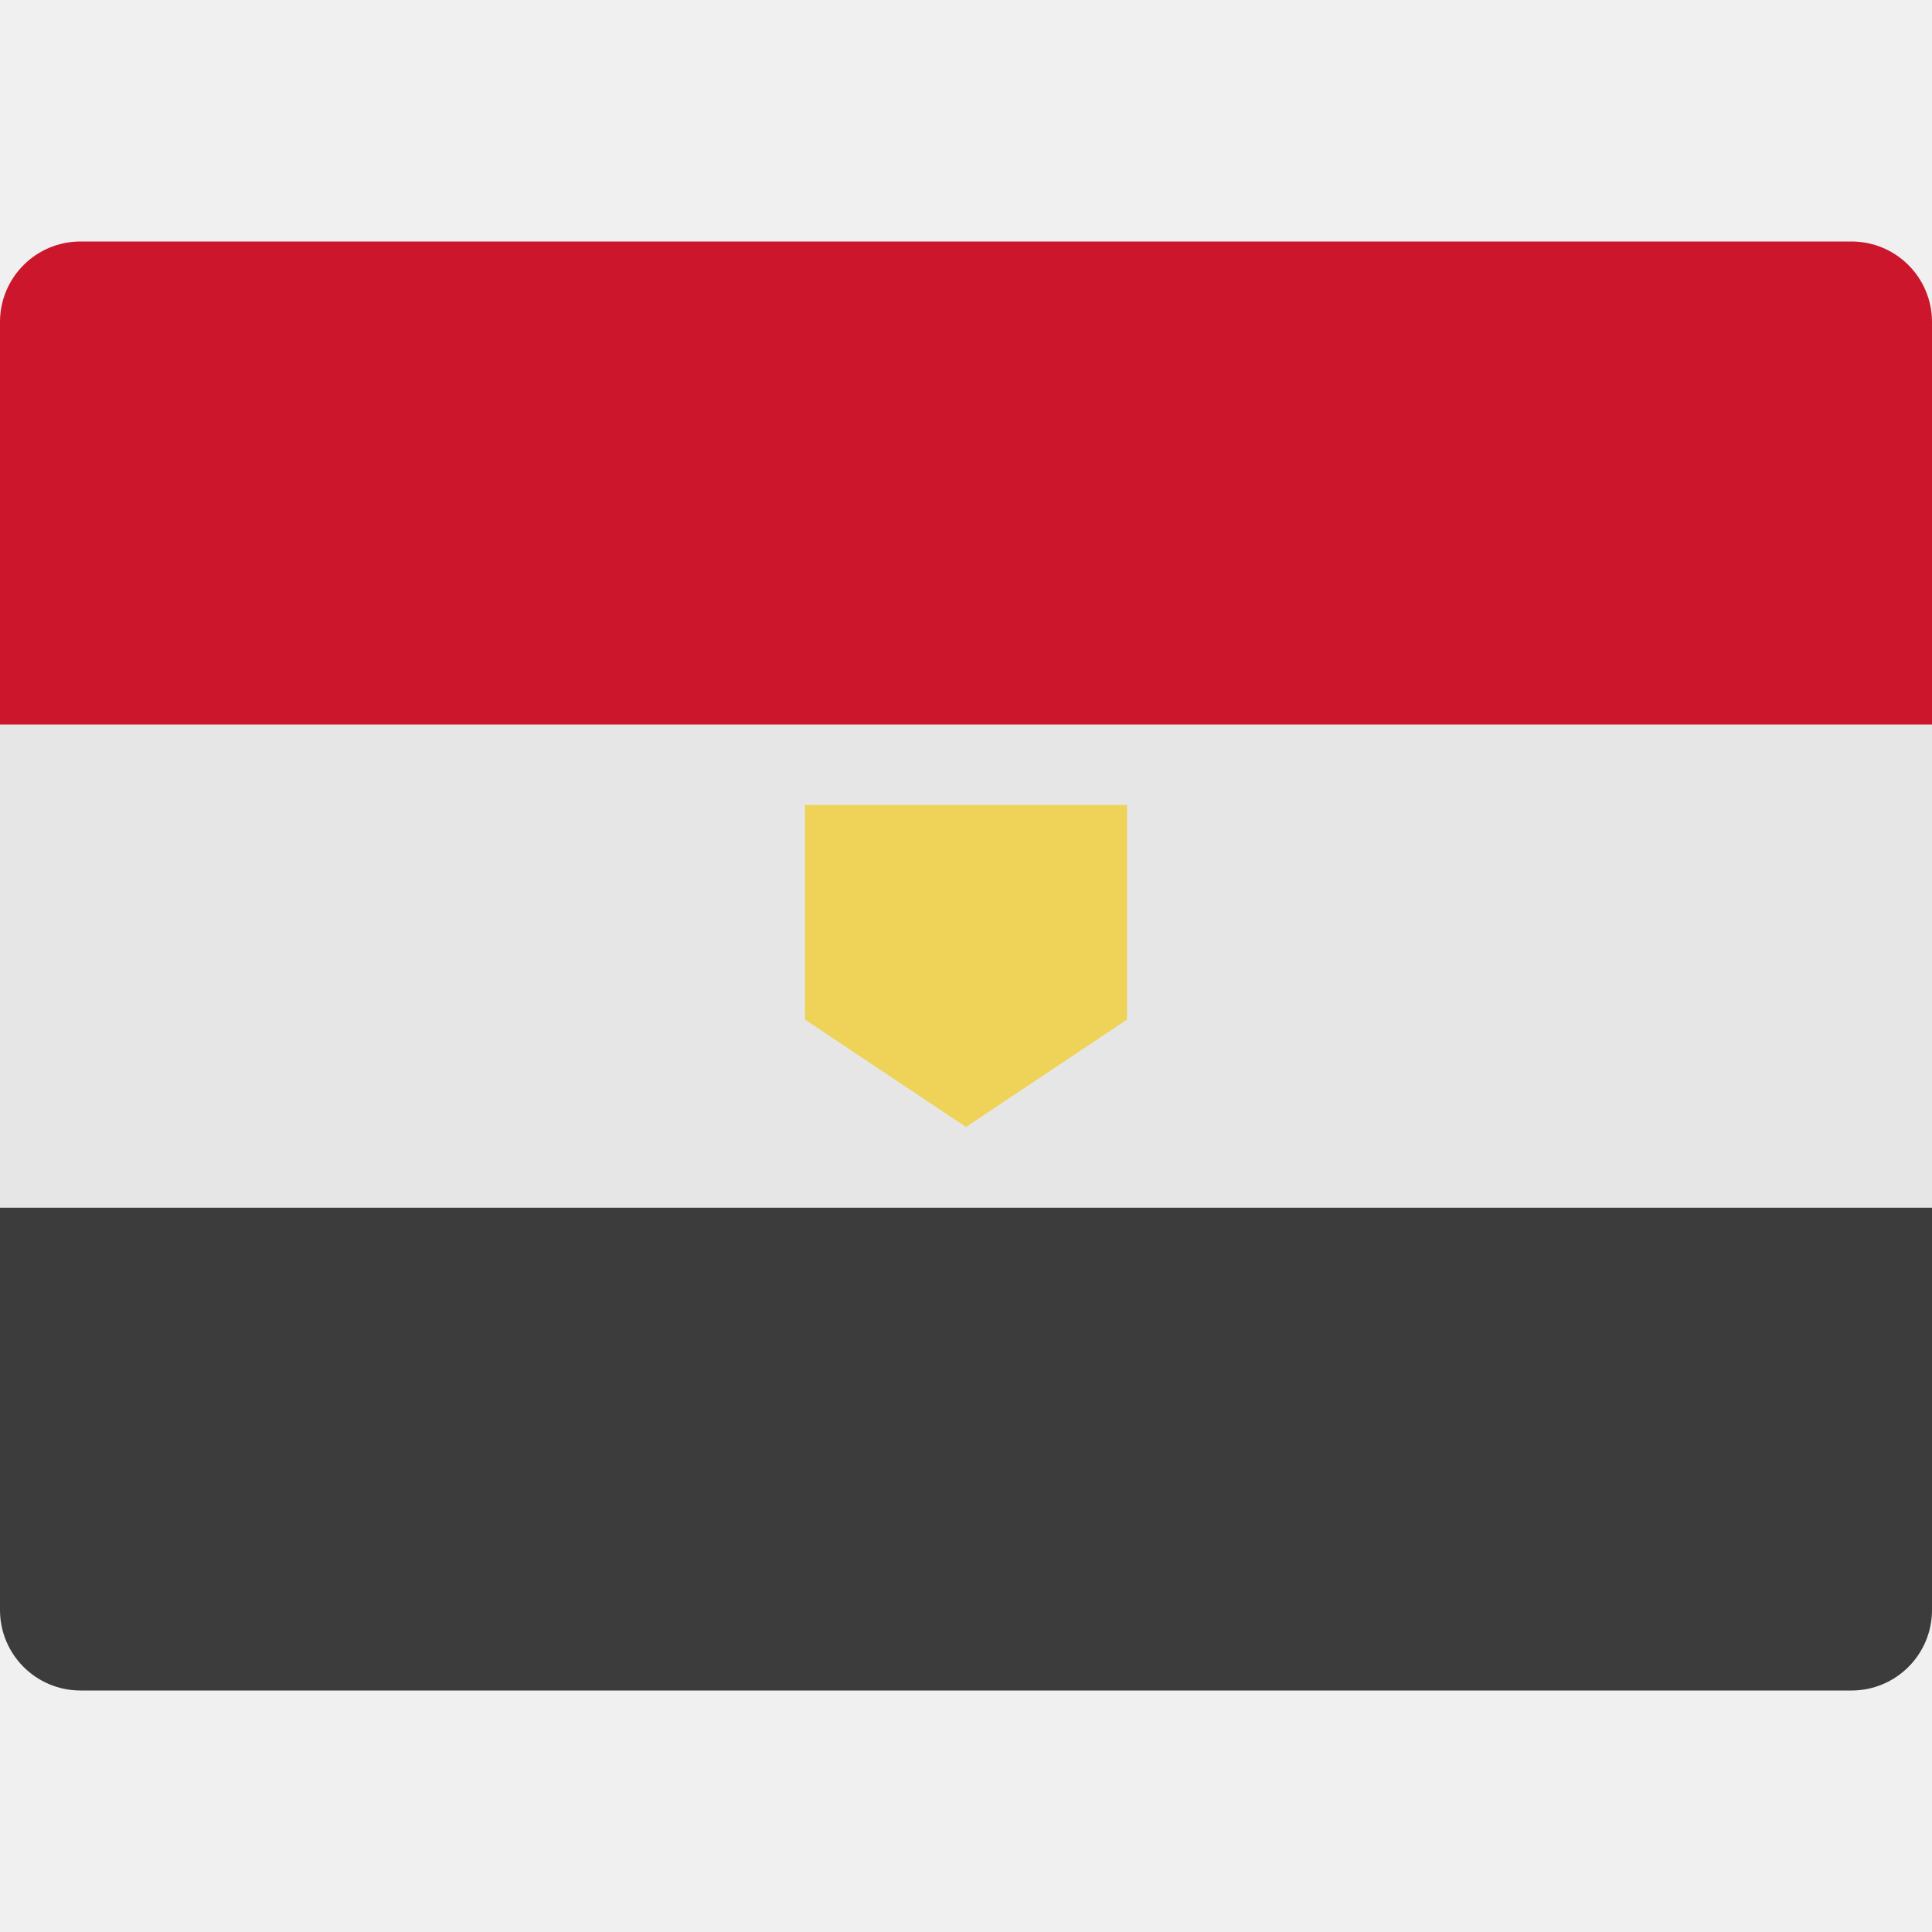
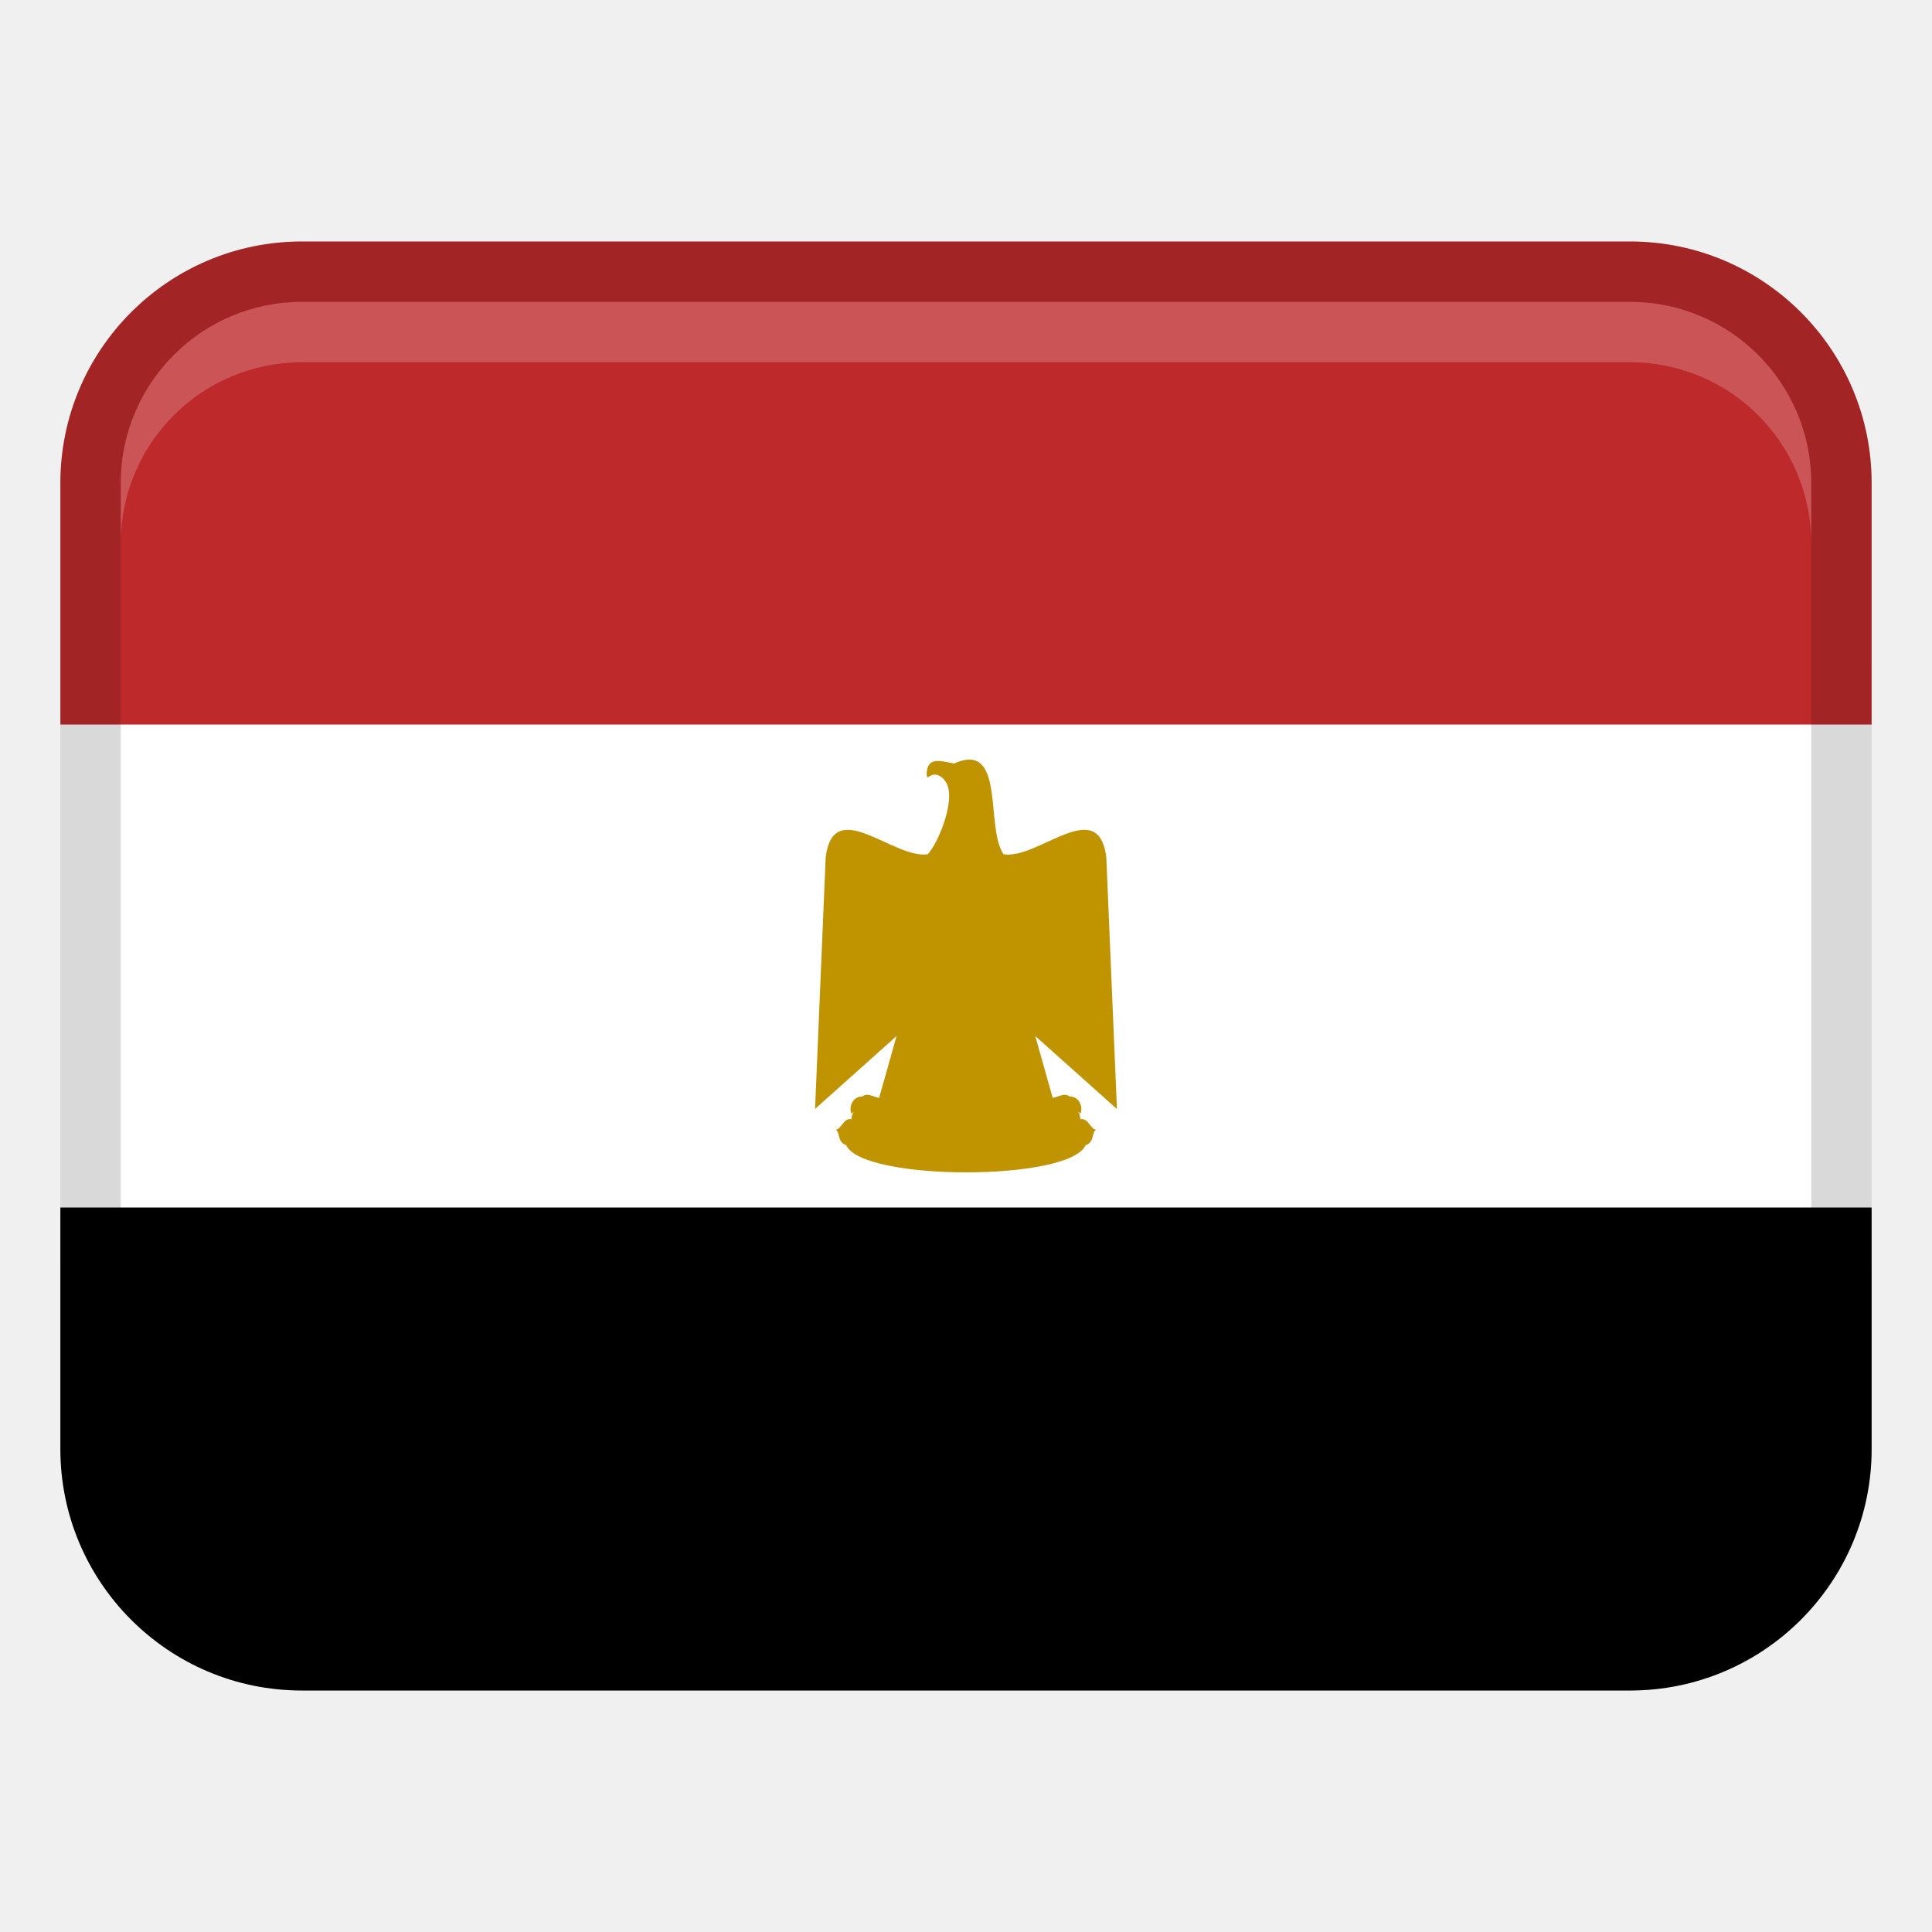
- <svg xmlns="http://www.w3.org/2000/svg" height="48" width="48" viewBox="0 0 48 48">
-   <path fill="#3C3C3C" d="M48,40c0,1.105-0.895,2-2,2H2c-1.105,0-2-0.895-2-2V30h48V40z" />
-   <rect y="18" fill="#E6E6E6" width="48" height="12" />
-   <path fill="#CC162C" d="M48,18H0V8c0-1.105,0.895-2,2-2h44c1.105,0,2,0.895,2,2V18z" />
-   <polygon fill="#EFD358" points="28,20 20,20 20,25.332 24,28 28,25.332 " />
+ <svg xmlns="http://www.w3.org/2000/svg" width="32" height="32" viewBox="0 0 32 32">
+   <g class="nc-icon-wrapper">
+     <path fill="#fff" d="M1 11H31V21H1z" />
+     <path d="M5,4H27c2.208,0,4,1.792,4,4v4H1V8c0-2.208,1.792-4,4-4Z" fill="#be2a2c" />
+     <path d="M5,20H27c2.208,0,4,1.792,4,4v4H1v-4c0-2.208,1.792-4,4-4Z" transform="rotate(180 16 24)" />
+     <path d="M27,4H5c-2.209,0-4,1.791-4,4V24c0,2.209,1.791,4,4,4H27c2.209,0,4-1.791,4-4V8c0-2.209-1.791-4-4-4Zm3,20c0,1.654-1.346,3-3,3H5c-1.654,0-3-1.346-3-3V8c0-1.654,1.346-3,3-3H27c1.654,0,3,1.346,3,3V24Z" opacity=".15" />
+     <path d="M18.5,18.367h0c-.036-.882-.138-3.253-.176-4.166-.13-1.044-1.131,.042-1.702-.052-.309-.439,.042-1.889-.819-1.503-.199-.039-.39-.096-.44,.074,0,0,0,0,0,0-.023,.079-.019,.178,.015,.15,0,0,0,0,0,0,.146-.12,.308,.051,.332,.197,0,0,0,0,0,0,0,.001,0,.002,0,.003,0-.001,0-.002,0-.003,.062,.286-.15,.856-.342,1.082-.567,.087-1.564-.988-1.692,.052,0,0,0,0,0,0l-.176,4.166h0s0,0,0,0l1.35-1.207-.289,1.025c-.1-.017-.192-.092-.28-.022-.158-.008-.23,.179-.176,.287,.007-.015,.021-.026,.037-.036-.023,.03-.038,.071-.038,.124-.136-.029-.167,.174-.268,.174,.087,.024,.021,.203,.18,.256,.265,.598,3.697,.602,3.965,0,.159-.053,.094-.232,.18-.256-.101,0-.133-.203-.268-.174,0-.053-.014-.093-.037-.124,.017,.009,.03,.02,.037,.036,.054-.108-.018-.295-.176-.287-.088-.07-.181,.005-.281,.022l-.289-1.025s1.349,1.205,1.351,1.207h0Z" fill="#c09300" fill-rule="evenodd" />
+     <path d="M18.184,18.709c-.008,0-.015,.001-.021,.003,.007,0,.014,0,.021-.003Z" fill="#c09300" fill-rule="evenodd" />
+     <path d="M13.837,18.712c-.006-.002-.013-.003-.021-.003,.007,.002,.015,.003,.021,.003Z" fill="#c09300" fill-rule="evenodd" />
+     <path d="M27,5H5c-1.657,0-3,1.343-3,3v1c0-1.657,1.343-3,3-3H27c1.657,0,3,1.343,3,3v-1c0-1.657-1.343-3-3-3Z" fill="#fff" opacity=".2" />
+   </g>
</svg>
